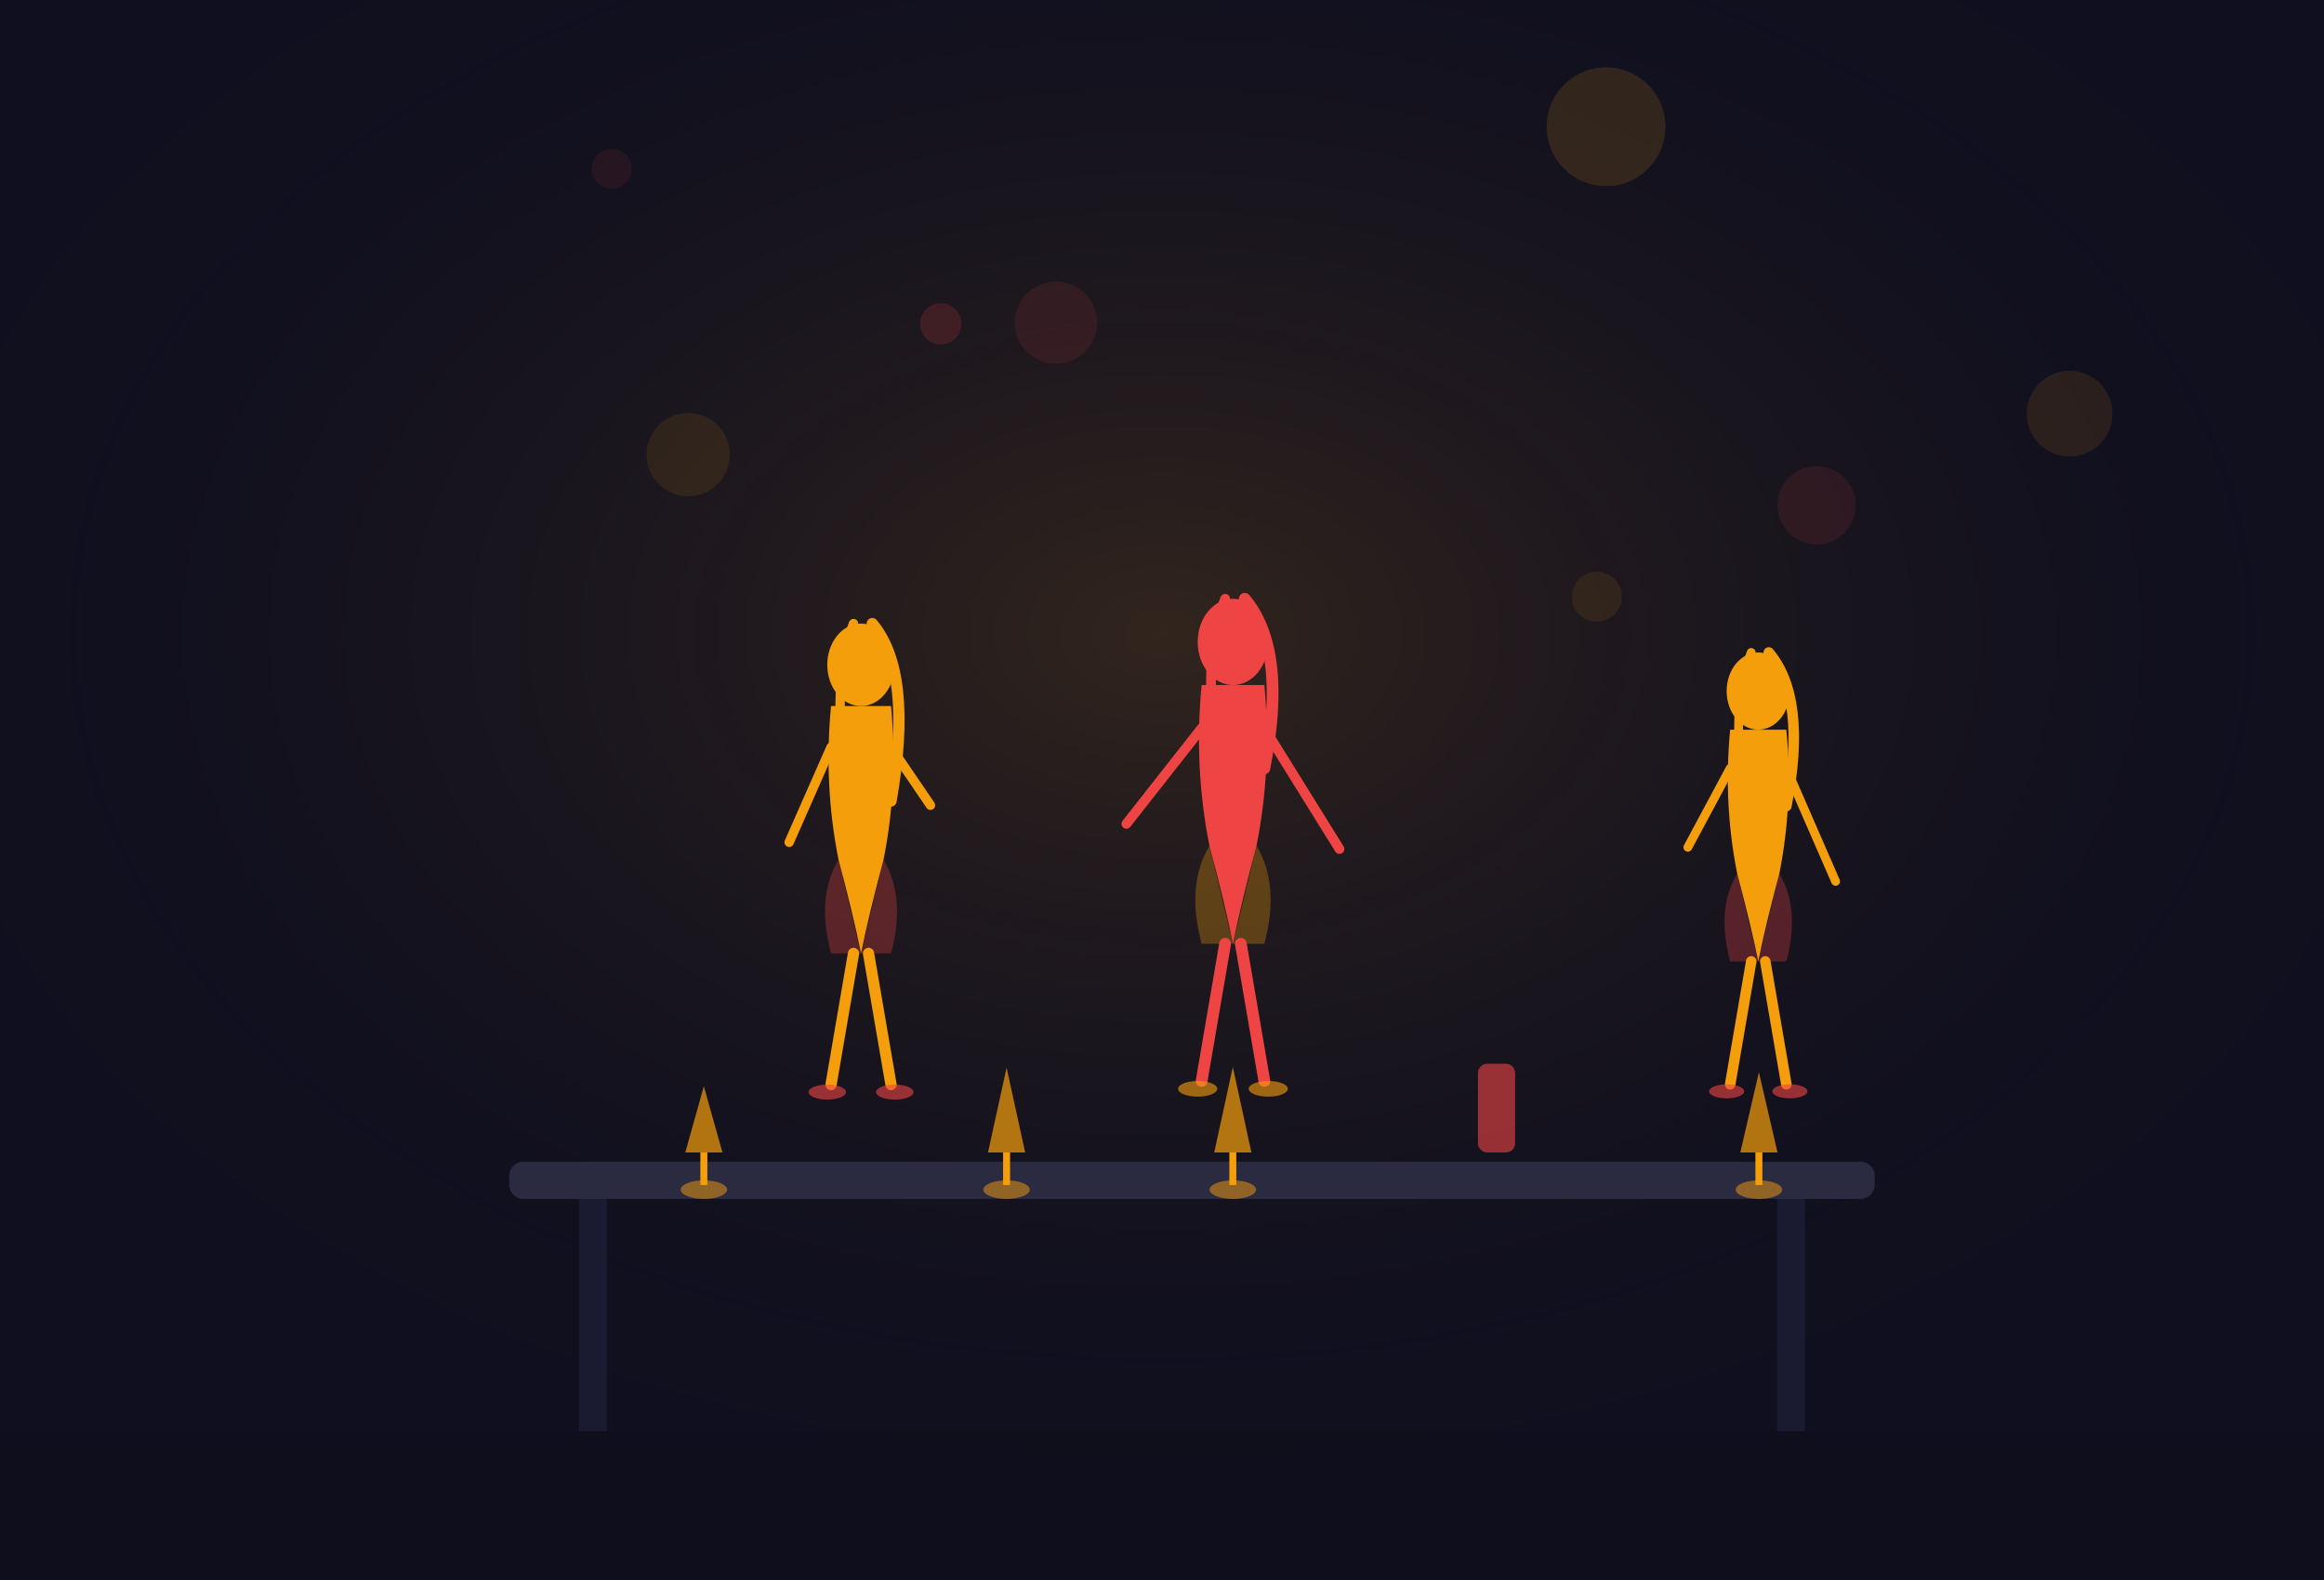
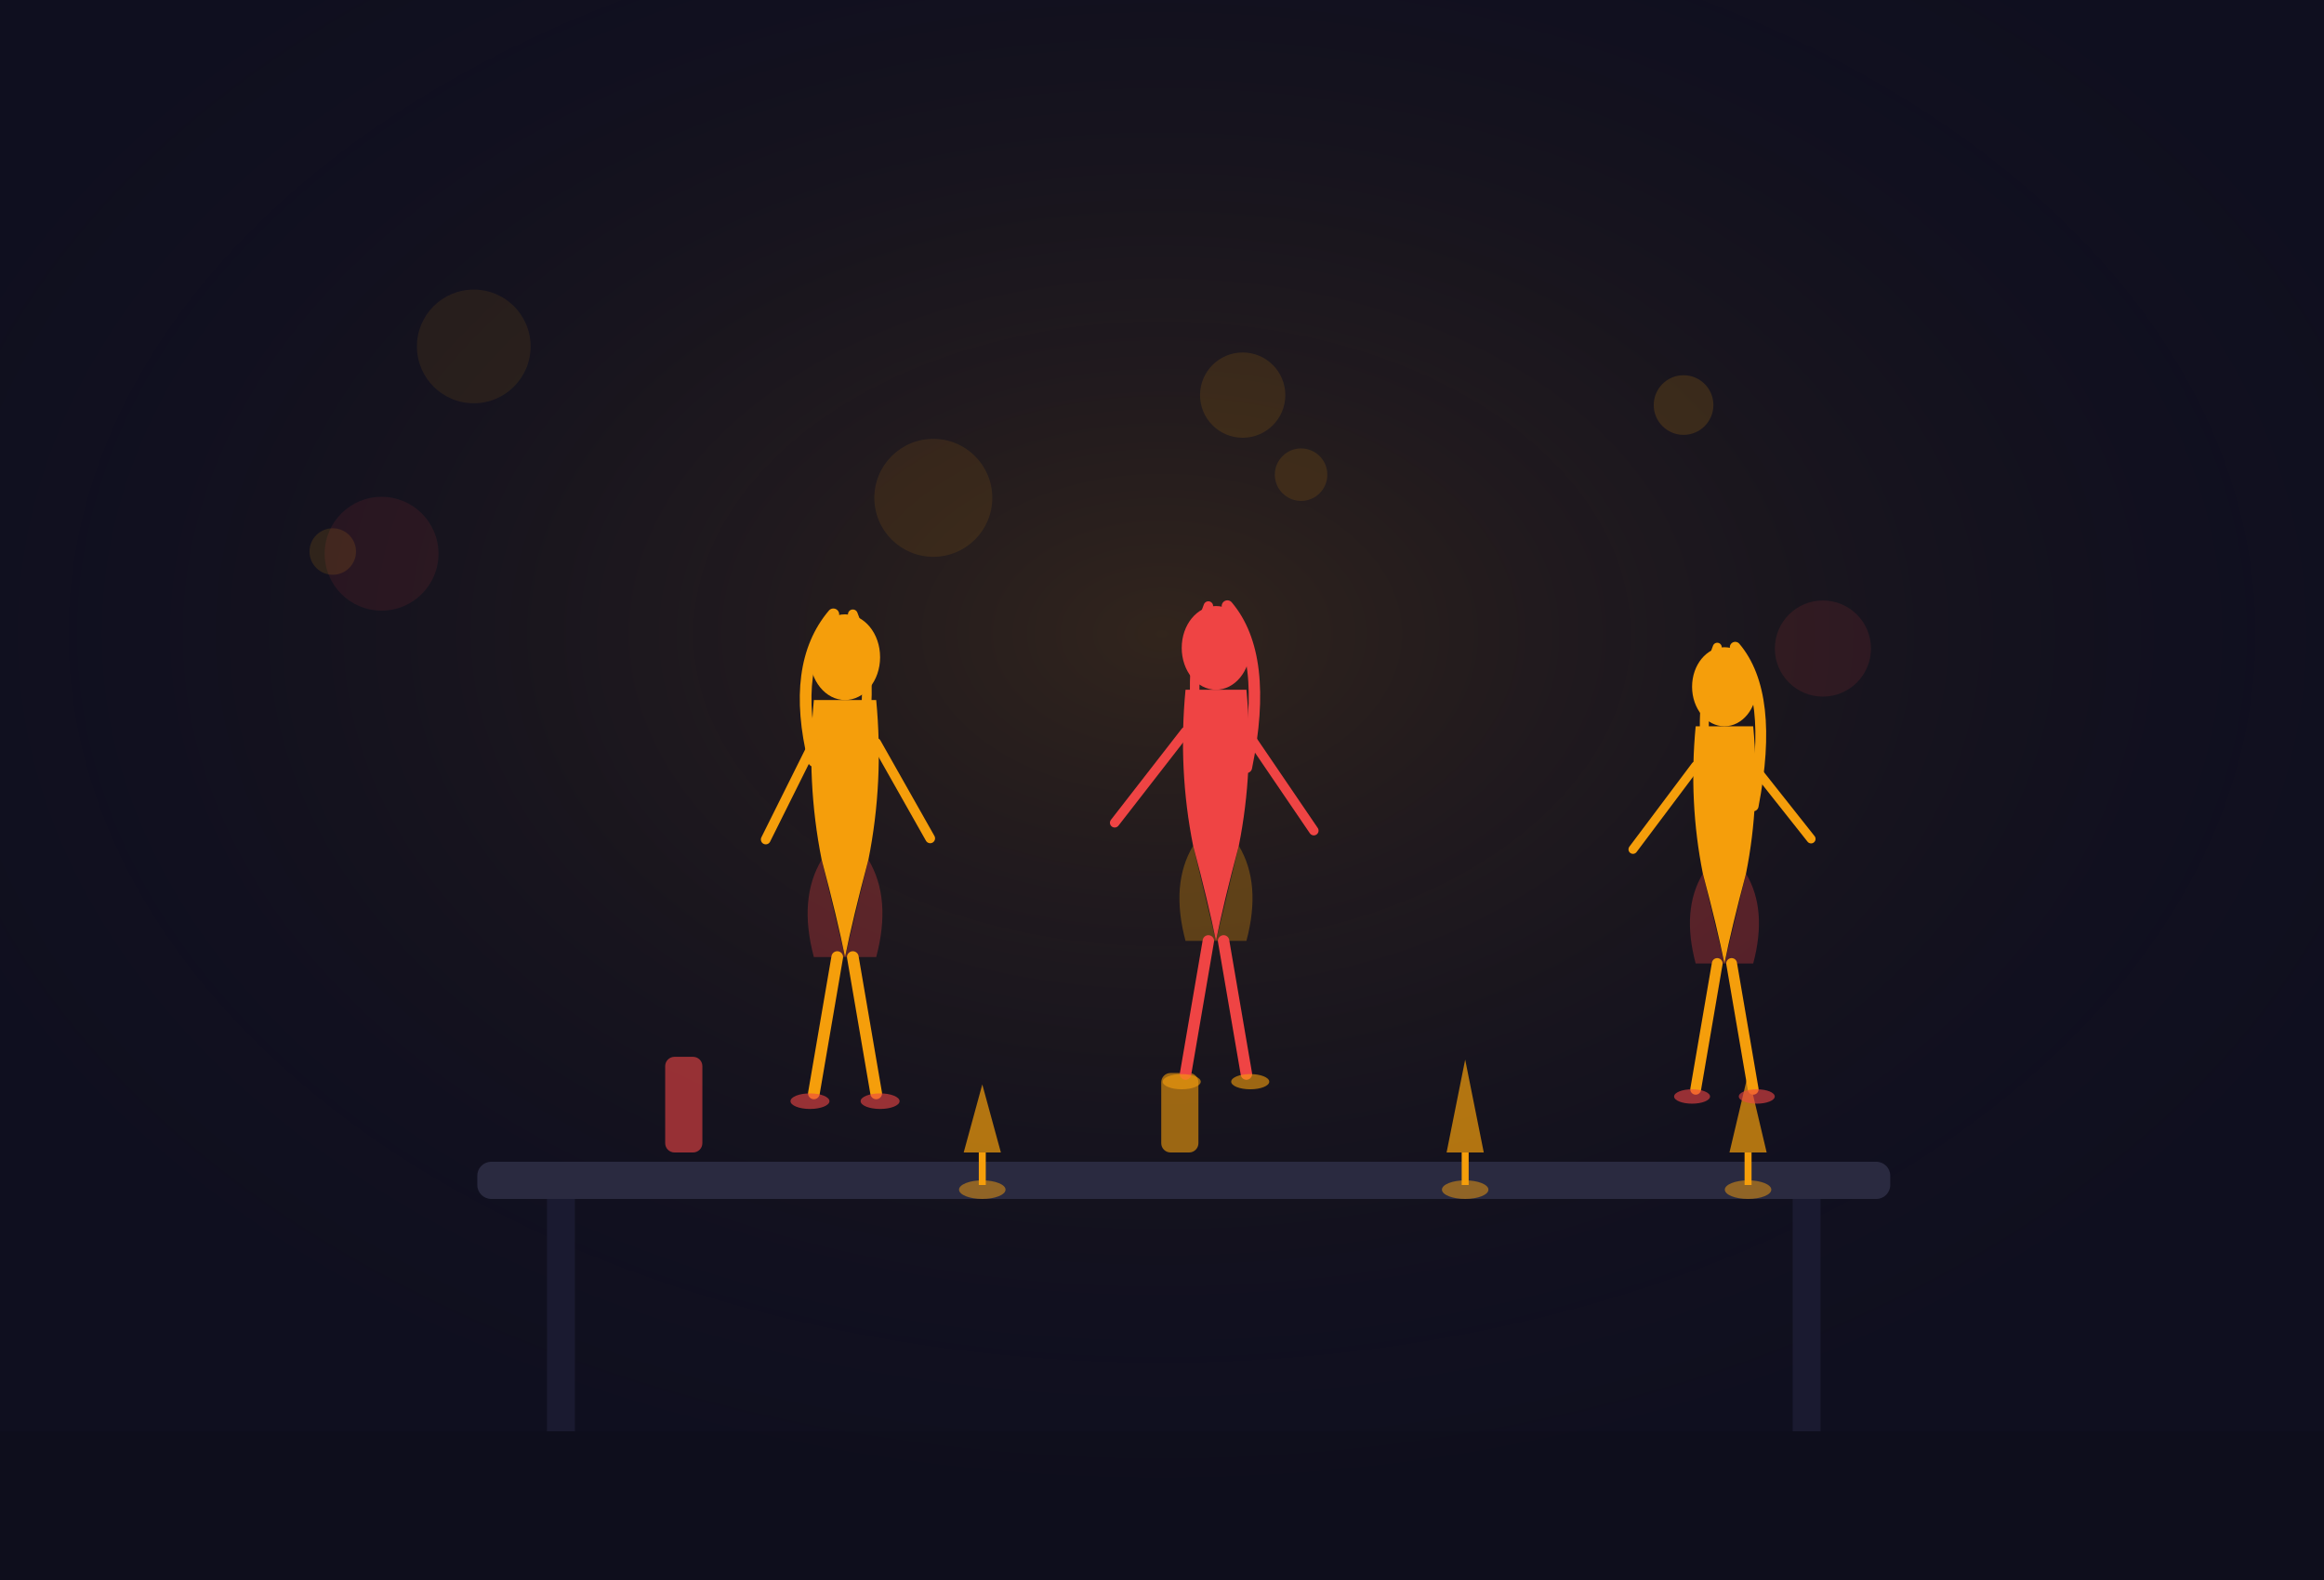
<svg xmlns="http://www.w3.org/2000/svg" viewBox="0 0 500 340" width="500" height="340">
  <defs>
    <radialGradient id="glow2" cx="50%" cy="40%" r="60%">
      <stop offset="0%" style="stop-color:#f59e0b;stop-opacity:0.15" />
      <stop offset="100%" style="stop-color:#0a0a1a;stop-opacity:0" />
    </radialGradient>
  </defs>
  <rect width="500" height="340" fill="#0f0f1f" />
  <rect width="500" height="340" fill="url(#glow2)" />
-   <circle cx="131.583" cy="36.323" r="4.276" fill="#ef4444" opacity="0.086" />
-   <circle cx="445.266" cy="89.012" r="9.22" fill="#f59e0b" opacity="0.11" />
-   <circle cx="148.062" cy="97.832" r="8.96" fill="#f59e0b" opacity="0.096" />
-   <circle cx="343.542" cy="128.408" r="5.366" fill="#f59e0b" opacity="0.09" />
-   <circle cx="345.541" cy="27.271" r="12.78" fill="#f59e0b" opacity="0.14" />
-   <circle cx="202.402" cy="69.691" r="4.444" fill="#ef4444" opacity="0.167" />
-   <circle cx="390.822" cy="108.727" r="8.426" fill="#ef4444" opacity="0.11" />
-   <circle cx="227.161" cy="69.429" r="8.843" fill="#ef4444" opacity="0.108" />
-   <rect x="109.577" y="250" width="293.75" height="8" rx="3" fill="#2a2a40" />
-   <rect x="124.577" y="258" width="6" height="50" fill="#1a1a30" />
-   <rect x="382.327" y="258" width="6" height="50" fill="#1a1a30" />
-   <path d="M151.432,233.749 L147.432,248 L155.432,248 Z" fill="#f59e0b" opacity="0.7" />
-   <line x1="151.432" y1="248" x2="151.432" y2="255" stroke="#f59e0b" stroke-width="1.5" />
-   <ellipse cx="151.432" cy="256" rx="5" ry="2" fill="#f59e0b" opacity="0.5" />
-   <path d="M216.563,229.742 L212.563,248 L220.563,248 Z" fill="#f59e0b" opacity="0.7" />
-   <line x1="216.563" y1="248" x2="216.563" y2="255" stroke="#f59e0b" stroke-width="1.5" />
-   <ellipse cx="216.563" cy="256" rx="5" ry="2" fill="#f59e0b" opacity="0.5" />
-   <path d="M265.236,229.607 L261.236,248 L269.236,248 Z" fill="#f59e0b" opacity="0.7" />
-   <line x1="265.236" y1="248" x2="265.236" y2="255" stroke="#f59e0b" stroke-width="1.5" />
-   <ellipse cx="265.236" cy="256" rx="5" ry="2" fill="#f59e0b" opacity="0.5" />
-   <rect x="317.976" y="228.909" width="8" height="19.091" rx="2" fill="#ef4444" opacity="0.6" />
-   <path d="M378.421,230.741 L374.421,248 L382.421,248 Z" fill="#f59e0b" opacity="0.7" />
-   <line x1="378.421" y1="248" x2="378.421" y2="255" stroke="#f59e0b" stroke-width="1.5" />
-   <ellipse cx="378.421" cy="256" rx="5" ry="2" fill="#f59e0b" opacity="0.5" />
-   <g transform="translate(185.2466,185) scale(0.8065314)">
+   <circle cx="279.923" cy="102.144" r="5.65" fill="#f59e0b" opacity="0.124" />
+   <circle cx="71.592" cy="118.683" r="5.003" fill="#f59e0b" opacity="0.127" />
+   <circle cx="200.799" cy="107.128" r="12.689" fill="#f59e0b" opacity="0.101" />
+   <circle cx="267.359" cy="85.026" r="9.176" fill="#f59e0b" opacity="0.122" />
+   <circle cx="362.212" cy="87.162" r="6.417" fill="#f59e0b" opacity="0.155" />
+   <circle cx="101.93" cy="74.548" r="12.23" fill="#f59e0b" opacity="0.087" />
+   <circle cx="392.192" cy="139.56" r="10.339" fill="#ef4444" opacity="0.11" />
+   <circle cx="82.095" cy="119.157" r="12.248" fill="#ef4444" opacity="0.09" />
+   <rect x="102.688" y="250" width="303.994" height="8" rx="3" fill="#2a2a40" />
+   <rect x="117.688" y="258" width="6" height="50" fill="#1a1a30" />
+   <rect x="385.682" y="258" width="6" height="50" fill="#1a1a30" />
+   <rect x="143.112" y="227.417" width="8" height="20.583" rx="2" fill="#ef4444" opacity="0.6" />
+   <path d="M211.336,233.362 L207.336,248 L215.336,248 Z" fill="#f59e0b" opacity="0.7" />
+   <line x1="211.336" y1="248" x2="211.336" y2="255" stroke="#f59e0b" stroke-width="1.5" />
+   <ellipse cx="211.336" cy="256" rx="5" ry="2" fill="#f59e0b" opacity="0.5" />
+   <rect x="249.836" y="230.898" width="8" height="17.102" rx="2" fill="#f59e0b" opacity="0.6" />
+   <path d="M315.228,228.016 L311.228,248 L319.228,248 Z" fill="#f59e0b" opacity="0.7" />
+   <line x1="315.228" y1="248" x2="315.228" y2="255" stroke="#f59e0b" stroke-width="1.5" />
+   <ellipse cx="315.228" cy="256" rx="5" ry="2" fill="#f59e0b" opacity="0.5" />
+   <path d="M376.09,231.085 L372.09,248 L380.09,248 Z" fill="#f59e0b" opacity="0.7" />
+   <line x1="376.09" y1="248" x2="376.09" y2="255" stroke="#f59e0b" stroke-width="1.5" />
+   <ellipse cx="376.09" cy="256" rx="5" ry="2" fill="#f59e0b" opacity="0.5" />
+   <g transform="translate(181.8062,185) scale(0.8380994)">
    <ellipse cx="0" cy="-52" rx="9" ry="11" fill="#f59e0b" />
-     <path d="M3,-63 Q14,-50 8,-15.659" stroke="#f59e0b" stroke-width="3" fill="none" stroke-linecap="round" />
-     <path d="M-2,-63 Q-8,-48 -4,-18.659" stroke="#f59e0b" stroke-width="2.5" fill="none" stroke-linecap="round" />
+     <path d="M-3,-63 Q-14,-50 -8,-25.36" stroke="#f59e0b" stroke-width="3" fill="none" stroke-linecap="round" />
+     <path d="M2,-63 Q8,-48 4,-28.36" stroke="#f59e0b" stroke-width="2.5" fill="none" stroke-linecap="round" />
    <path d="M-8,-41 Q-10,-20 -6,0 Q-2,15 0,25 Q2,15 6,0 Q10,-20 8,-41 Z" fill="#f59e0b" />
    <path d="M-6,0 Q-12,10 -8,25 L0,25 Z" fill="#ef4444" opacity="0.3" />
    <path d="M6,0 Q12,10 8,25 L0,25 Z" fill="#ef4444" opacity="0.3" />
    <line x1="-2" y1="25" x2="-8" y2="60" stroke="#f59e0b" stroke-width="3" stroke-linecap="round" />
    <line x1="2" y1="25" x2="8" y2="60" stroke="#f59e0b" stroke-width="3" stroke-linecap="round" />
    <ellipse cx="-9" cy="62" rx="5" ry="2" fill="#ef4444" opacity="0.6" />
    <ellipse cx="9" cy="62" rx="5" ry="2" fill="#ef4444" opacity="0.6" />
-     <line x1="-8" y1="-30" x2="-19.173" y2="-4.644" stroke="#f59e0b" stroke-width="2.5" stroke-linecap="round" />
-     <line x1="8" y1="-30" x2="18.526" y2="-14.529" stroke="#f59e0b" stroke-width="2.5" stroke-linecap="round" />
+     <line x1="-8" y1="-30" x2="-20.354" y2="-5.193" stroke="#f59e0b" stroke-width="2.5" stroke-linecap="round" />
+     <line x1="8" y1="-30" x2="21.86" y2="-5.484" stroke="#f59e0b" stroke-width="2.5" stroke-linecap="round" />
  </g>
-   <g transform="translate(265.2701,182) scale(0.8435388)">
+   <g transform="translate(261.6115,182) scale(0.8188194)">
    <ellipse cx="0" cy="-52" rx="9" ry="11" fill="#ef4444" />
-     <path d="M3,-63 Q14,-50 8,-19.732" stroke="#ef4444" stroke-width="3" fill="none" stroke-linecap="round" />
-     <path d="M-2,-63 Q-8,-48 -4,-22.732" stroke="#ef4444" stroke-width="2.5" fill="none" stroke-linecap="round" />
+     <path d="M3,-63 Q14,-50 8,-20.598" stroke="#ef4444" stroke-width="3" fill="none" stroke-linecap="round" />
+     <path d="M-2,-63 Q-8,-48 -4,-23.598" stroke="#ef4444" stroke-width="2.5" fill="none" stroke-linecap="round" />
    <path d="M-8,-41 Q-10,-20 -6,0 Q-2,15 0,25 Q2,15 6,0 Q10,-20 8,-41 Z" fill="#ef4444" />
    <path d="M-6,0 Q-12,10 -8,25 L0,25 Z" fill="#f59e0b" opacity="0.3" />
    <path d="M6,0 Q12,10 8,25 L0,25 Z" fill="#f59e0b" opacity="0.3" />
    <line x1="-2" y1="25" x2="-8" y2="60" stroke="#ef4444" stroke-width="3" stroke-linecap="round" />
    <line x1="2" y1="25" x2="8" y2="60" stroke="#ef4444" stroke-width="3" stroke-linecap="round" />
    <ellipse cx="-9" cy="62" rx="5" ry="2" fill="#f59e0b" opacity="0.6" />
    <ellipse cx="9" cy="62" rx="5" ry="2" fill="#f59e0b" opacity="0.6" />
-     <line x1="-8" y1="-30" x2="-27.18" y2="-5.592" stroke="#ef4444" stroke-width="2.5" stroke-linecap="round" />
-     <line x1="8" y1="-30" x2="27.153" y2="0.82" stroke="#ef4444" stroke-width="2.5" stroke-linecap="round" />
+     <line x1="-8" y1="-30" x2="-26.611" y2="-6.046" stroke="#ef4444" stroke-width="2.5" stroke-linecap="round" />
+     <line x1="8" y1="-30" x2="25.704" y2="-3.979" stroke="#ef4444" stroke-width="2.5" stroke-linecap="round" />
  </g>
-   <g transform="translate(378.2826,188) scale(0.7555415)">
+   <g transform="translate(371.0049,188) scale(0.7733917)">
    <ellipse cx="0" cy="-52" rx="9" ry="11" fill="#f59e0b" />
-     <path d="M3,-63 Q14,-50 8,-19.226" stroke="#f59e0b" stroke-width="3" fill="none" stroke-linecap="round" />
-     <path d="M-2,-63 Q-8,-48 -4,-22.226" stroke="#f59e0b" stroke-width="2.5" fill="none" stroke-linecap="round" />
+     <path d="M3,-63 Q14,-50 8,-18.854" stroke="#f59e0b" stroke-width="3" fill="none" stroke-linecap="round" />
+     <path d="M-2,-63 Q-8,-48 -4,-21.854" stroke="#f59e0b" stroke-width="2.5" fill="none" stroke-linecap="round" />
    <path d="M-8,-41 Q-10,-20 -6,0 Q-2,15 0,25 Q2,15 6,0 Q10,-20 8,-41 Z" fill="#f59e0b" />
    <path d="M-6,0 Q-12,10 -8,25 L0,25 Z" fill="#ef4444" opacity="0.3" />
    <path d="M6,0 Q12,10 8,25 L0,25 Z" fill="#ef4444" opacity="0.3" />
    <line x1="-2" y1="25" x2="-8" y2="60" stroke="#f59e0b" stroke-width="3" stroke-linecap="round" />
    <line x1="2" y1="25" x2="8" y2="60" stroke="#f59e0b" stroke-width="3" stroke-linecap="round" />
    <ellipse cx="-9" cy="62" rx="5" ry="2" fill="#ef4444" opacity="0.6" />
    <ellipse cx="9" cy="62" rx="5" ry="2" fill="#ef4444" opacity="0.6" />
-     <line x1="-8" y1="-30" x2="-20.054" y2="-7.504" stroke="#f59e0b" stroke-width="2.5" stroke-linecap="round" />
-     <line x1="8" y1="-30" x2="22.026" y2="2.205" stroke="#f59e0b" stroke-width="2.5" stroke-linecap="round" />
+     <line x1="-8" y1="-30" x2="-25.443" y2="-6.758" stroke="#f59e0b" stroke-width="2.5" stroke-linecap="round" />
+     <line x1="8" y1="-30" x2="24.1" y2="-9.665" stroke="#f59e0b" stroke-width="2.5" stroke-linecap="round" />
  </g>
  <rect x="0" y="308" width="500" height="32" fill="#0d0d1a" opacity="0.5" />
</svg>
